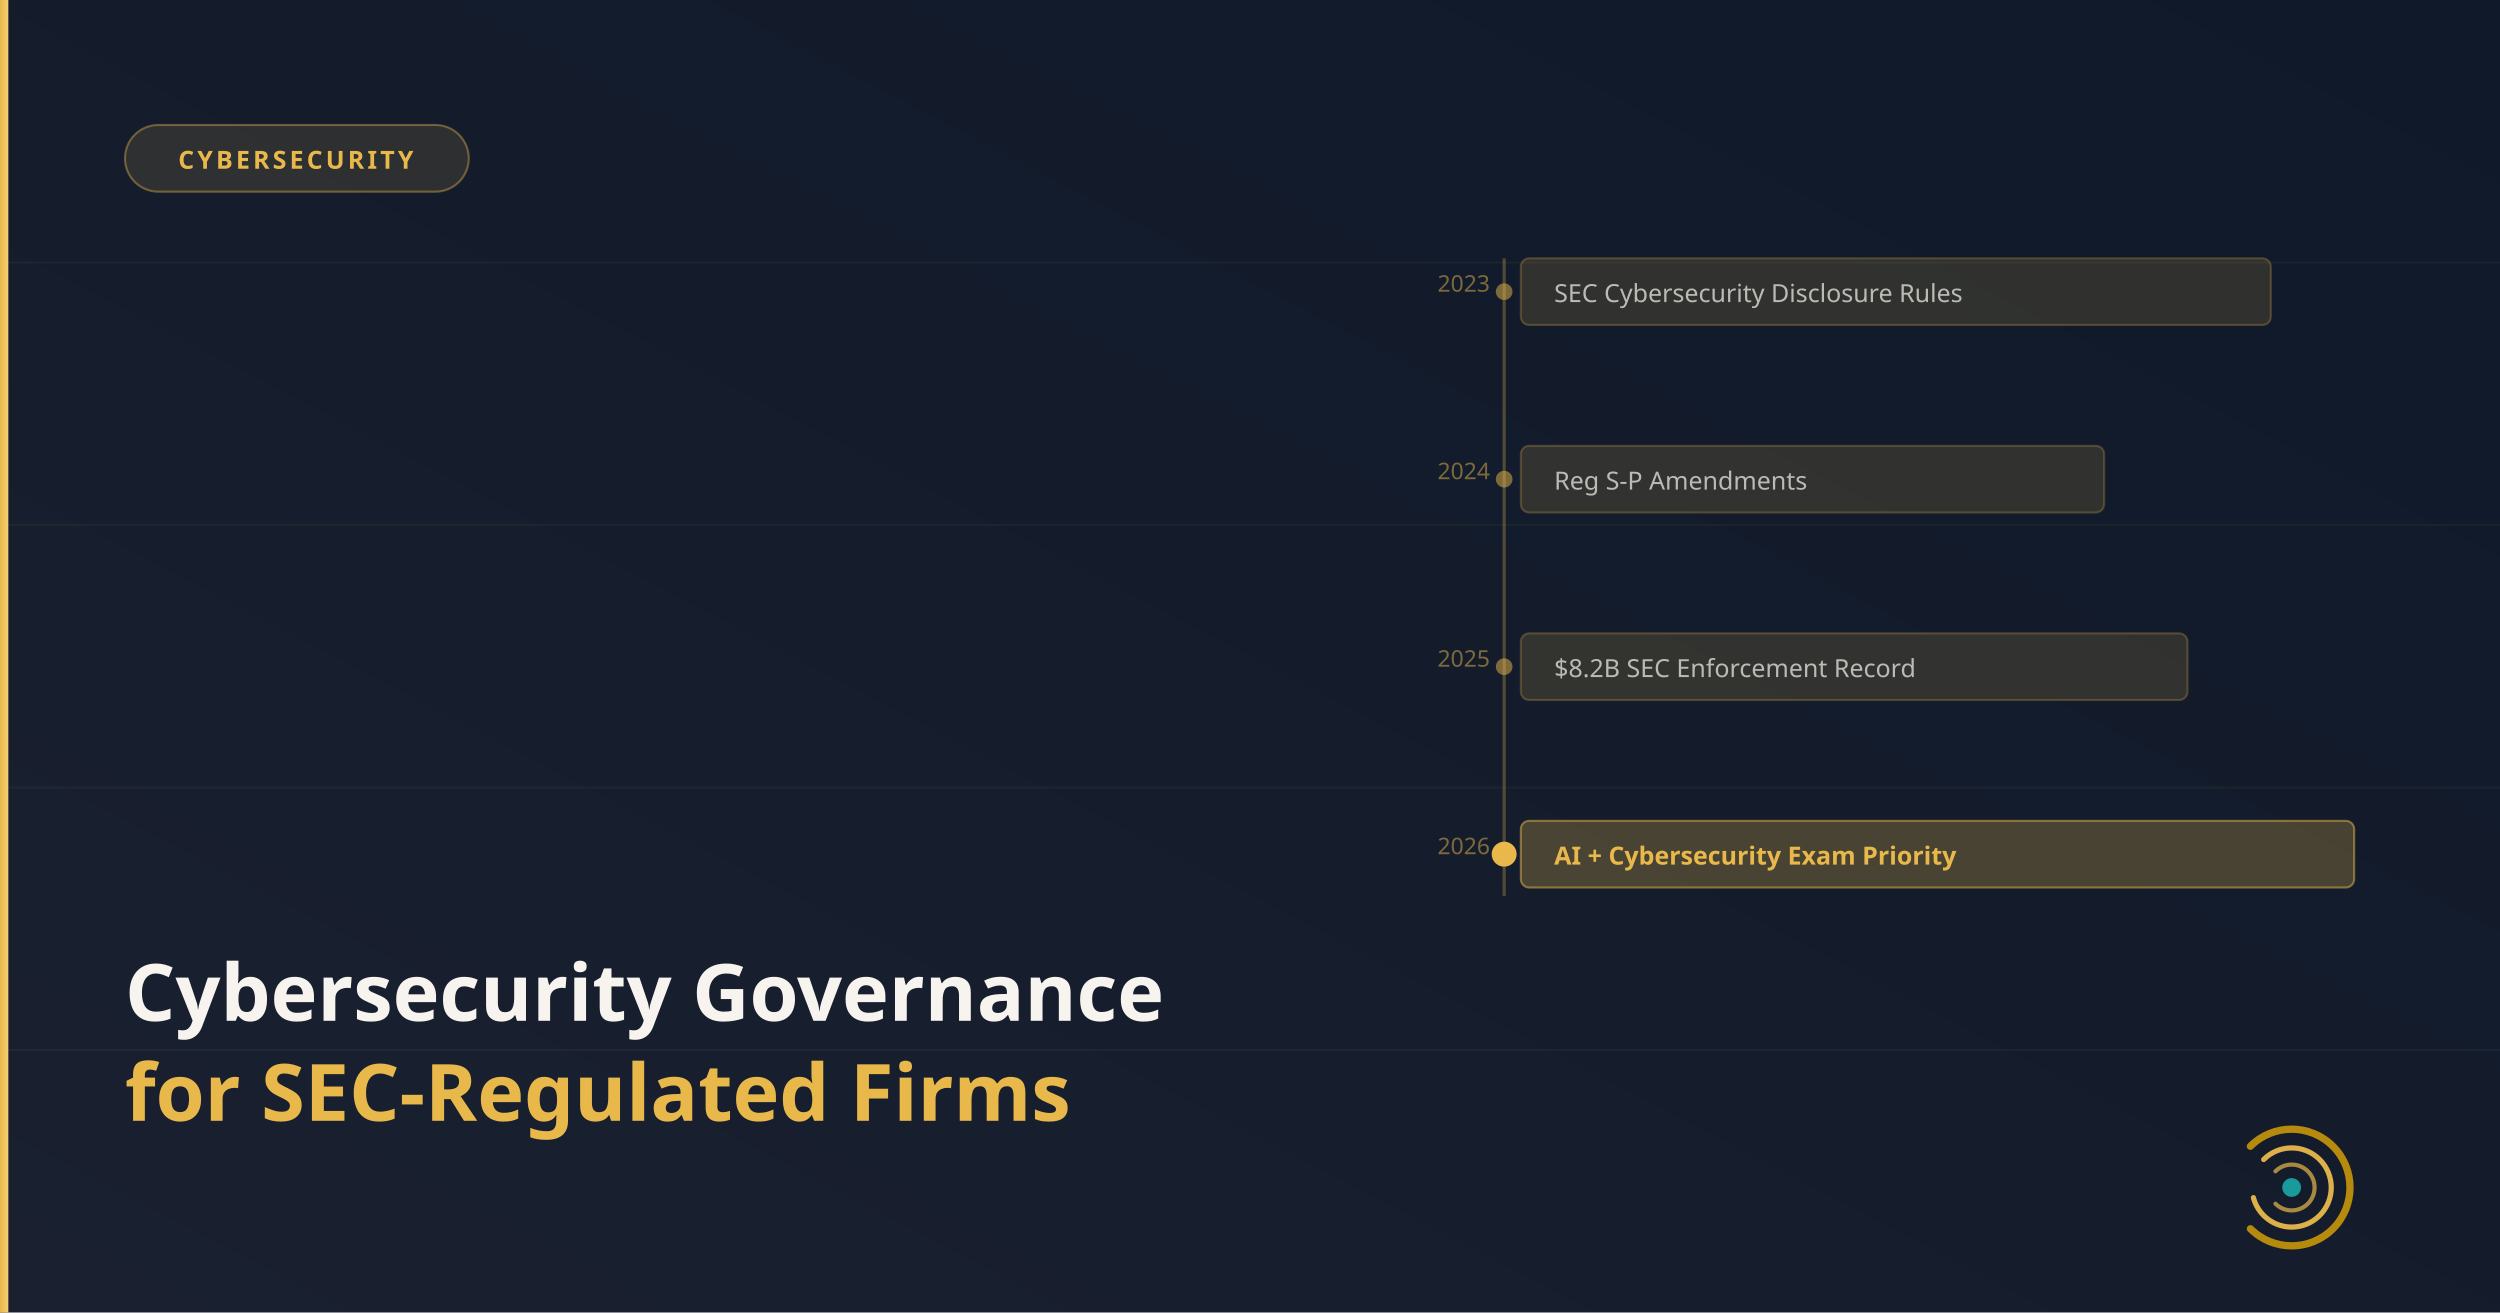
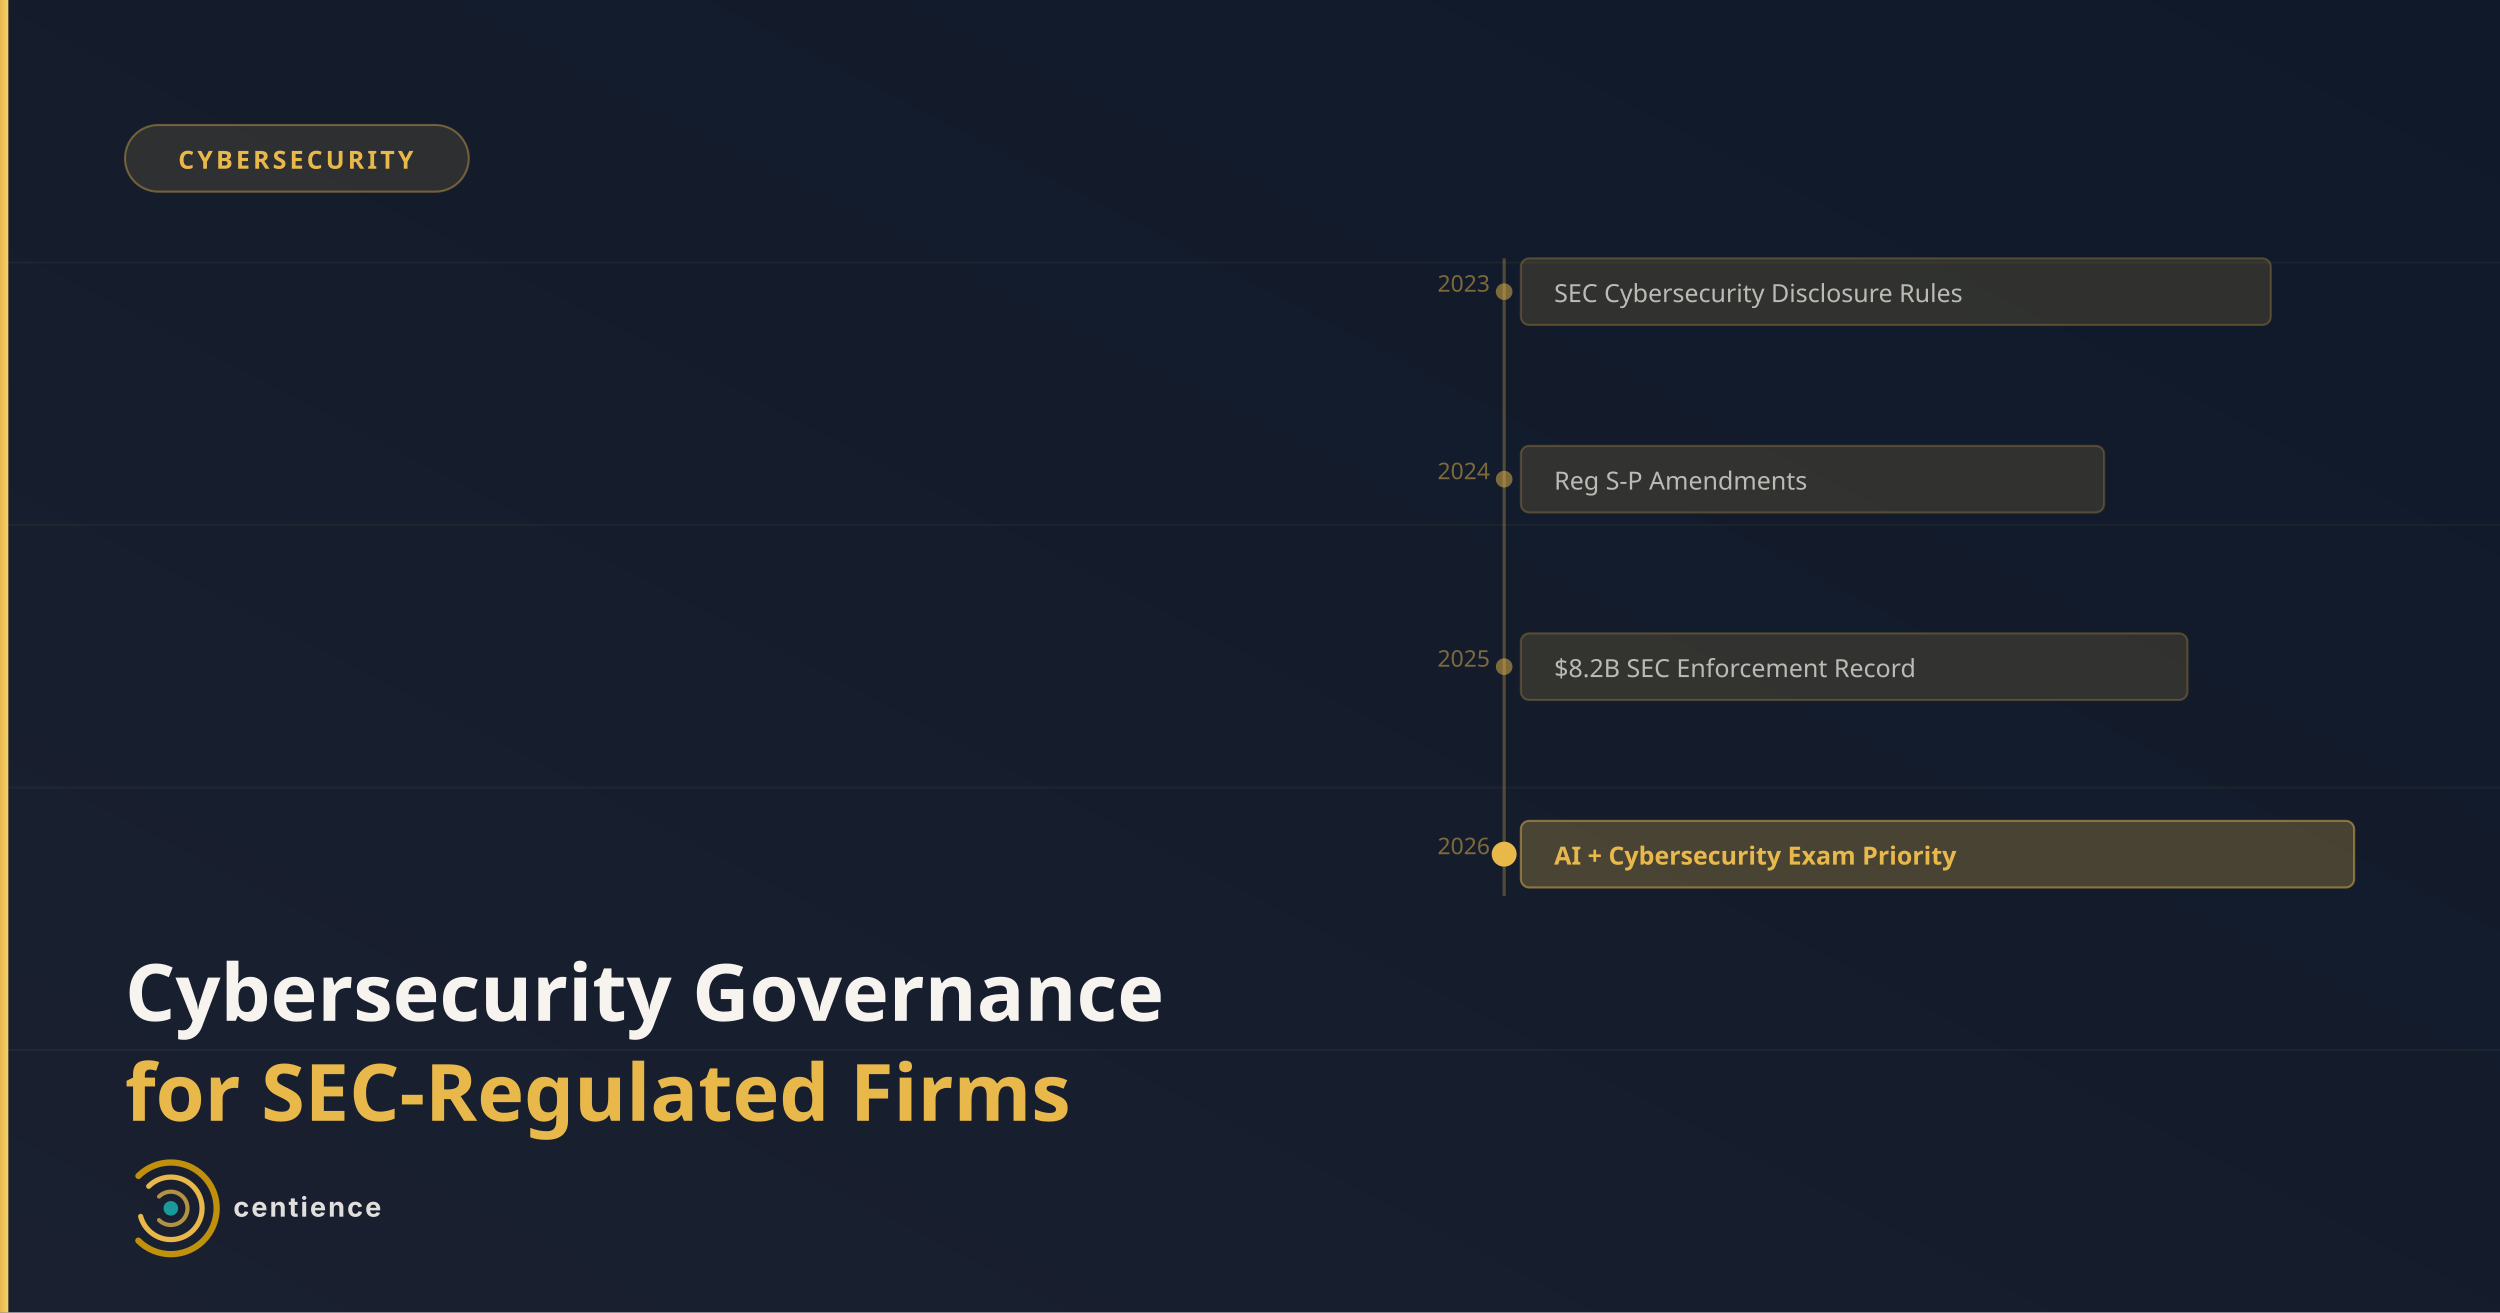
<svg xmlns="http://www.w3.org/2000/svg" viewBox="0 0 1200 630" width="1200" height="630">
  <defs>
    <linearGradient id="bg" x1="100%" y1="0%" x2="0%" y2="100%">
      <stop offset="0%" style="stop-color:#0f1929" />
      <stop offset="100%" style="stop-color:#1a2030" />
    </linearGradient>
    <linearGradient id="gold" x1="0%" y1="0%" x2="100%" y2="0%">
      <stop offset="0%" style="stop-color:#e8b84b" />
      <stop offset="100%" style="stop-color:#f5d070" />
    </linearGradient>
  </defs>
  <rect width="1200" height="630" fill="url(#bg)" />
  <g stroke="#e8b84b" stroke-opacity="0.05" stroke-width="1">
    <line x1="0" y1="126" x2="1200" y2="126" />
    <line x1="0" y1="252" x2="1200" y2="252" />
    <line x1="0" y1="378" x2="1200" y2="378" />
    <line x1="0" y1="504" x2="1200" y2="504" />
  </g>
  <g transform="translate(650, 120)">
    <text x="40" y="20" font-family="system-ui, sans-serif" font-size="11" fill="#e8b84b" fill-opacity="0.5">2023</text>
    <text x="40" y="110" font-family="system-ui, sans-serif" font-size="11" fill="#e8b84b" fill-opacity="0.5">2024</text>
    <text x="40" y="200" font-family="system-ui, sans-serif" font-size="11" fill="#e8b84b" fill-opacity="0.5">2025</text>
    <text x="40" y="290" font-family="system-ui, sans-serif" font-size="11" fill="#e8b84b" fill-opacity="0.5">2026</text>
    <rect x="80" y="4" width="360" height="32" rx="4" fill="#e8b84b" fill-opacity="0.15" stroke="#e8b84b" stroke-opacity="0.25" stroke-width="1" />
    <text x="96" y="25" font-family="system-ui, sans-serif" font-size="12" fill="#f7f4ef" fill-opacity="0.7">SEC Cybersecurity Disclosure Rules</text>
    <rect x="80" y="94" width="280" height="32" rx="4" fill="#e8b84b" fill-opacity="0.15" stroke="#e8b84b" stroke-opacity="0.25" stroke-width="1" />
    <text x="96" y="115" font-family="system-ui, sans-serif" font-size="12" fill="#f7f4ef" fill-opacity="0.7">Reg S-P Amendments</text>
    <rect x="80" y="184" width="320" height="32" rx="4" fill="#e8b84b" fill-opacity="0.15" stroke="#e8b84b" stroke-opacity="0.25" stroke-width="1" />
    <text x="96" y="205" font-family="system-ui, sans-serif" font-size="12" fill="#f7f4ef" fill-opacity="0.7">$8.2B SEC Enforcement Record</text>
    <rect x="80" y="274" width="400" height="32" rx="4" fill="#e8b84b" fill-opacity="0.25" stroke="#e8b84b" stroke-opacity="0.5" stroke-width="1" />
    <text x="96" y="295" font-family="system-ui, sans-serif" font-size="12" font-weight="600" fill="#e8b84b">AI + Cybersecurity Exam Priority</text>
    <line x1="72" y1="4" x2="72" y2="310" stroke="#e8b84b" stroke-opacity="0.3" stroke-width="1.5" />
    <circle cx="72" cy="20" r="4" fill="#e8b84b" fill-opacity="0.5" />
    <circle cx="72" cy="110" r="4" fill="#e8b84b" fill-opacity="0.5" />
    <circle cx="72" cy="200" r="4" fill="#e8b84b" fill-opacity="0.5" />
    <circle cx="72" cy="290" r="6" fill="#e8b84b" />
  </g>
  <rect x="0" y="0" width="4" height="630" fill="url(#gold)" />
  <rect x="60" y="60" width="165" height="32" rx="16" fill="#e8b84b" fill-opacity="0.12" stroke="#e8b84b" stroke-opacity="0.4" stroke-width="1" />
  <text x="142" y="81" font-family="system-ui, sans-serif" font-size="12" font-weight="600" fill="#e8b84b" text-anchor="middle" letter-spacing="1.5">CYBERSECURITY</text>
  <text x="60" y="490" font-family="system-ui, sans-serif" font-size="38" font-weight="700" fill="#f7f4ef">Cybersecurity Governance</text>
  <text x="60" y="538" font-family="system-ui, sans-serif" font-size="38" font-weight="700" fill="#e8b84b">for SEC-Regulated Firms</text>
-   <g transform="translate(1100, 570) rotate(-135)">
-     <circle cx="0" cy="0" r="28" fill="none" stroke="#c8960a" stroke-width="3.5" stroke-dasharray="131.9 44" stroke-linecap="round" opacity="0.9" />
-     <circle cx="0" cy="0" r="19" fill="none" stroke="#e8b84b" stroke-width="2.5" stroke-dasharray="99.5 19.9" stroke-linecap="round" opacity="0.95" />
-     <circle cx="0" cy="0" r="11" fill="none" stroke="#e8b84b" stroke-width="2" stroke-dasharray="51.8 17.3" stroke-linecap="round" opacity="0.7" />
-     <circle cx="0" cy="0" r="4.5" fill="#1a9b9b" opacity="1" />
+   <g transform="translate(82, 580) rotate(-135)">
+     <circle cx="0" cy="0" r="22" fill="none" stroke="#c8960a" stroke-width="3" stroke-dasharray="103.7 34.6" stroke-linecap="round" opacity="0.95" />
+     <circle cx="0" cy="0" r="15" fill="none" stroke="#e8b84b" stroke-width="2.5" stroke-dasharray="78.5 15.7" stroke-linecap="round" opacity="1" />
+     <circle cx="0" cy="0" r="8" fill="none" stroke="#e8b84b" stroke-width="2" stroke-dasharray="37.7 12.6" stroke-linecap="round" opacity="0.75" />
+     <circle cx="0" cy="0" r="3.5" fill="#1a9b9b" opacity="1" />
  </g>
+   <text x="112" y="584" font-family="system-ui, -apple-system, sans-serif" font-size="13" font-weight="700" fill="#f7f4ef" letter-spacing="1" opacity="0.9">centience</text>
</svg>
